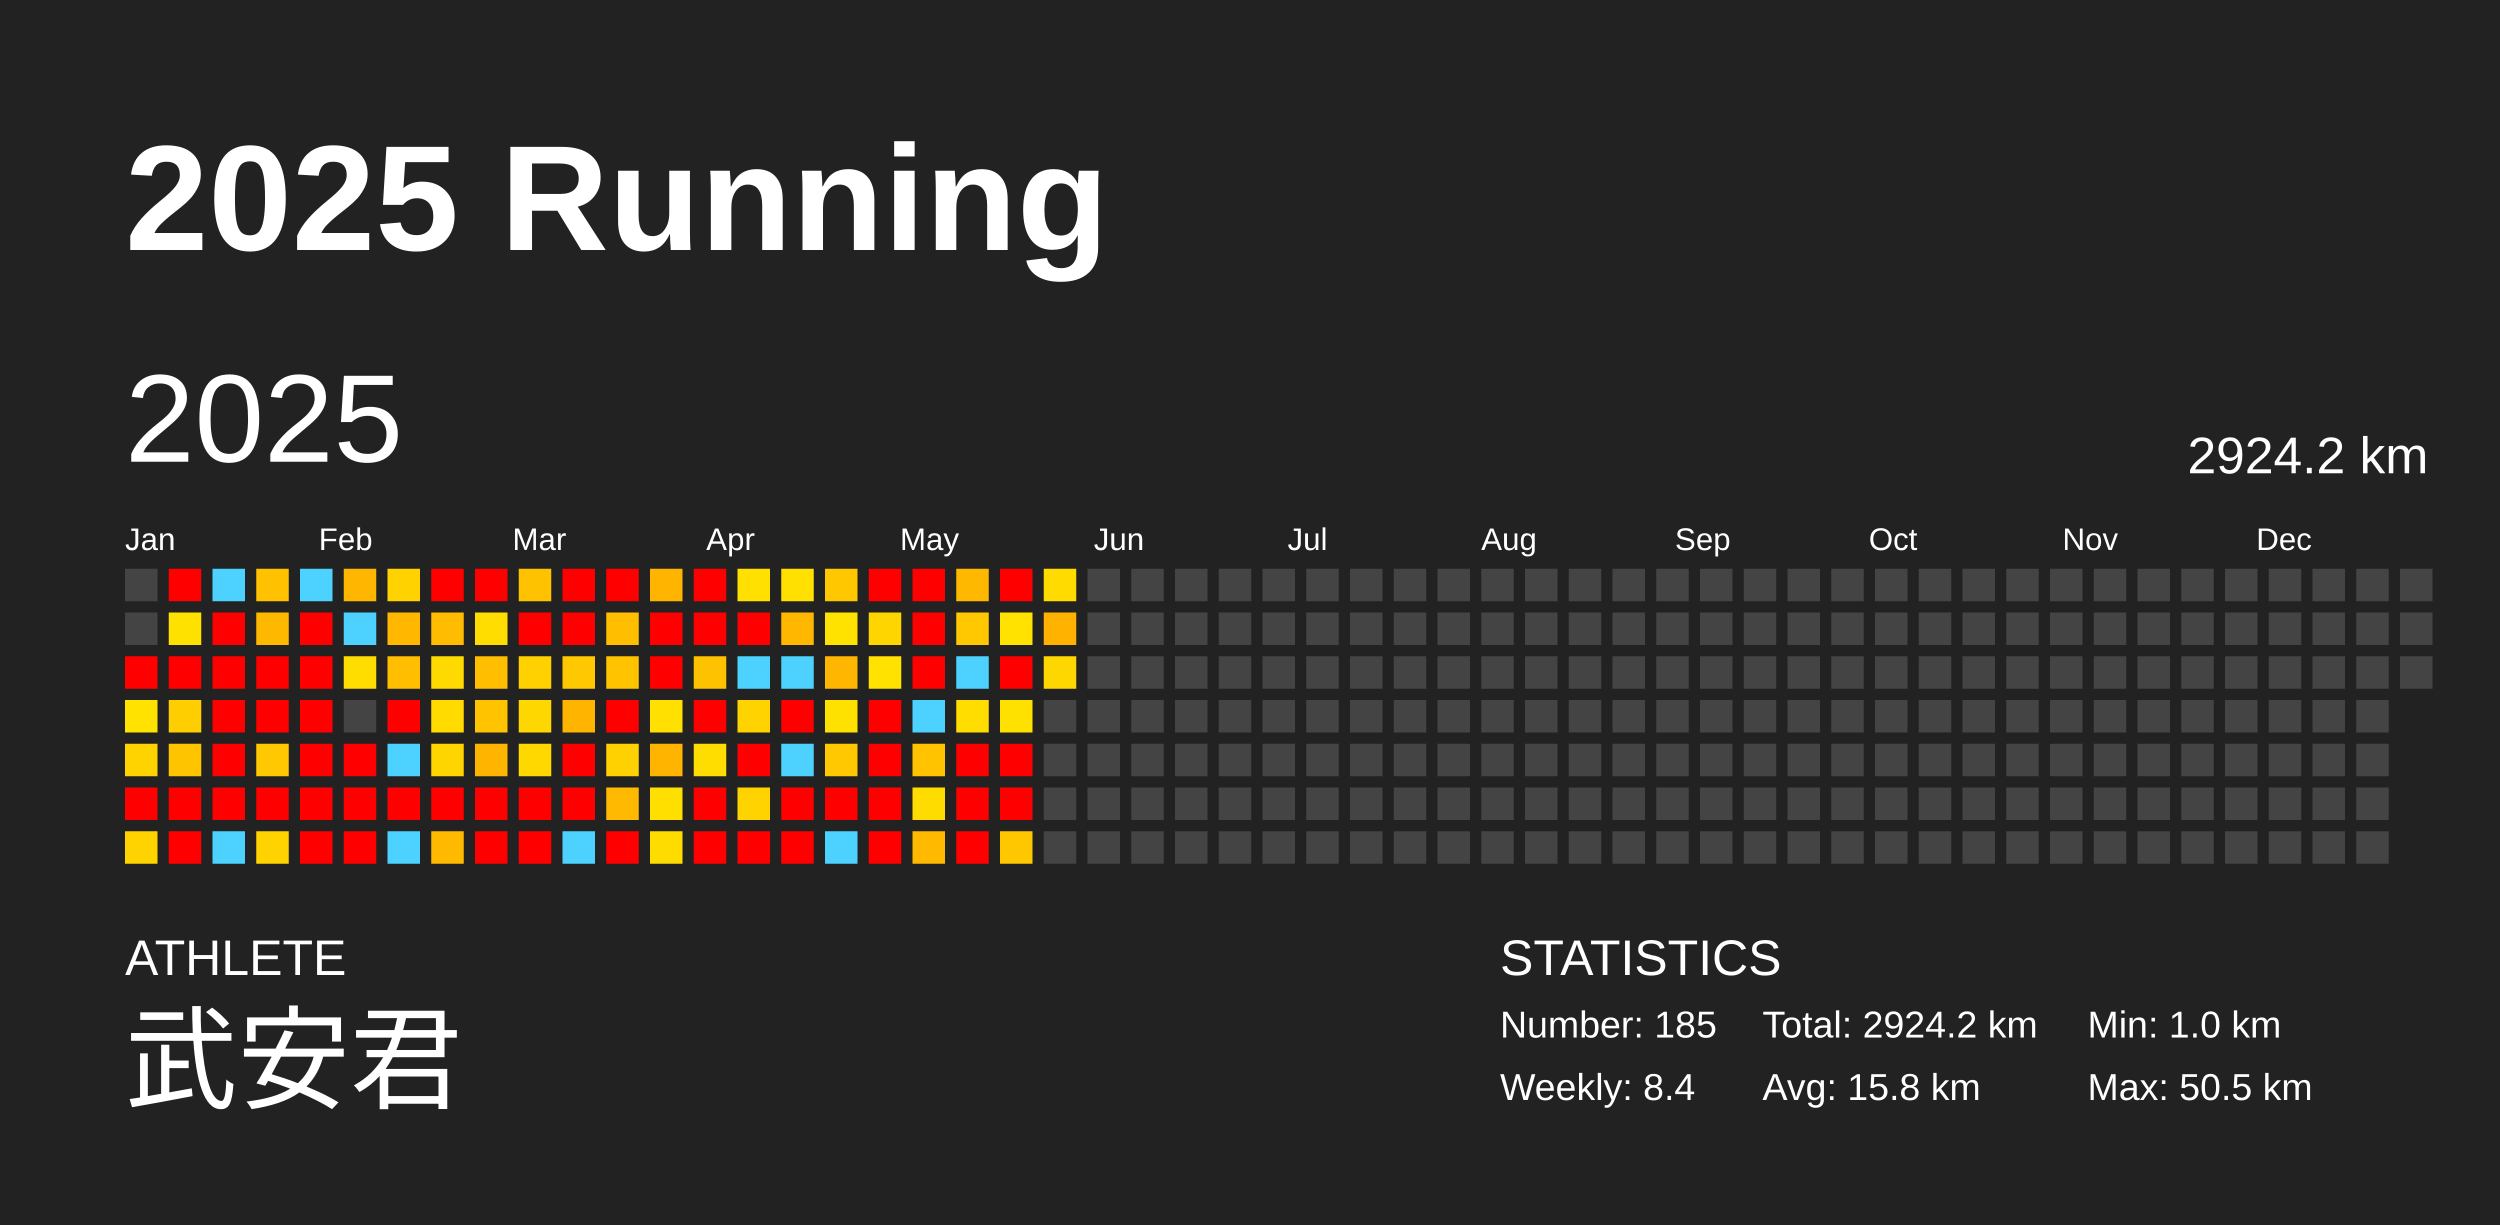
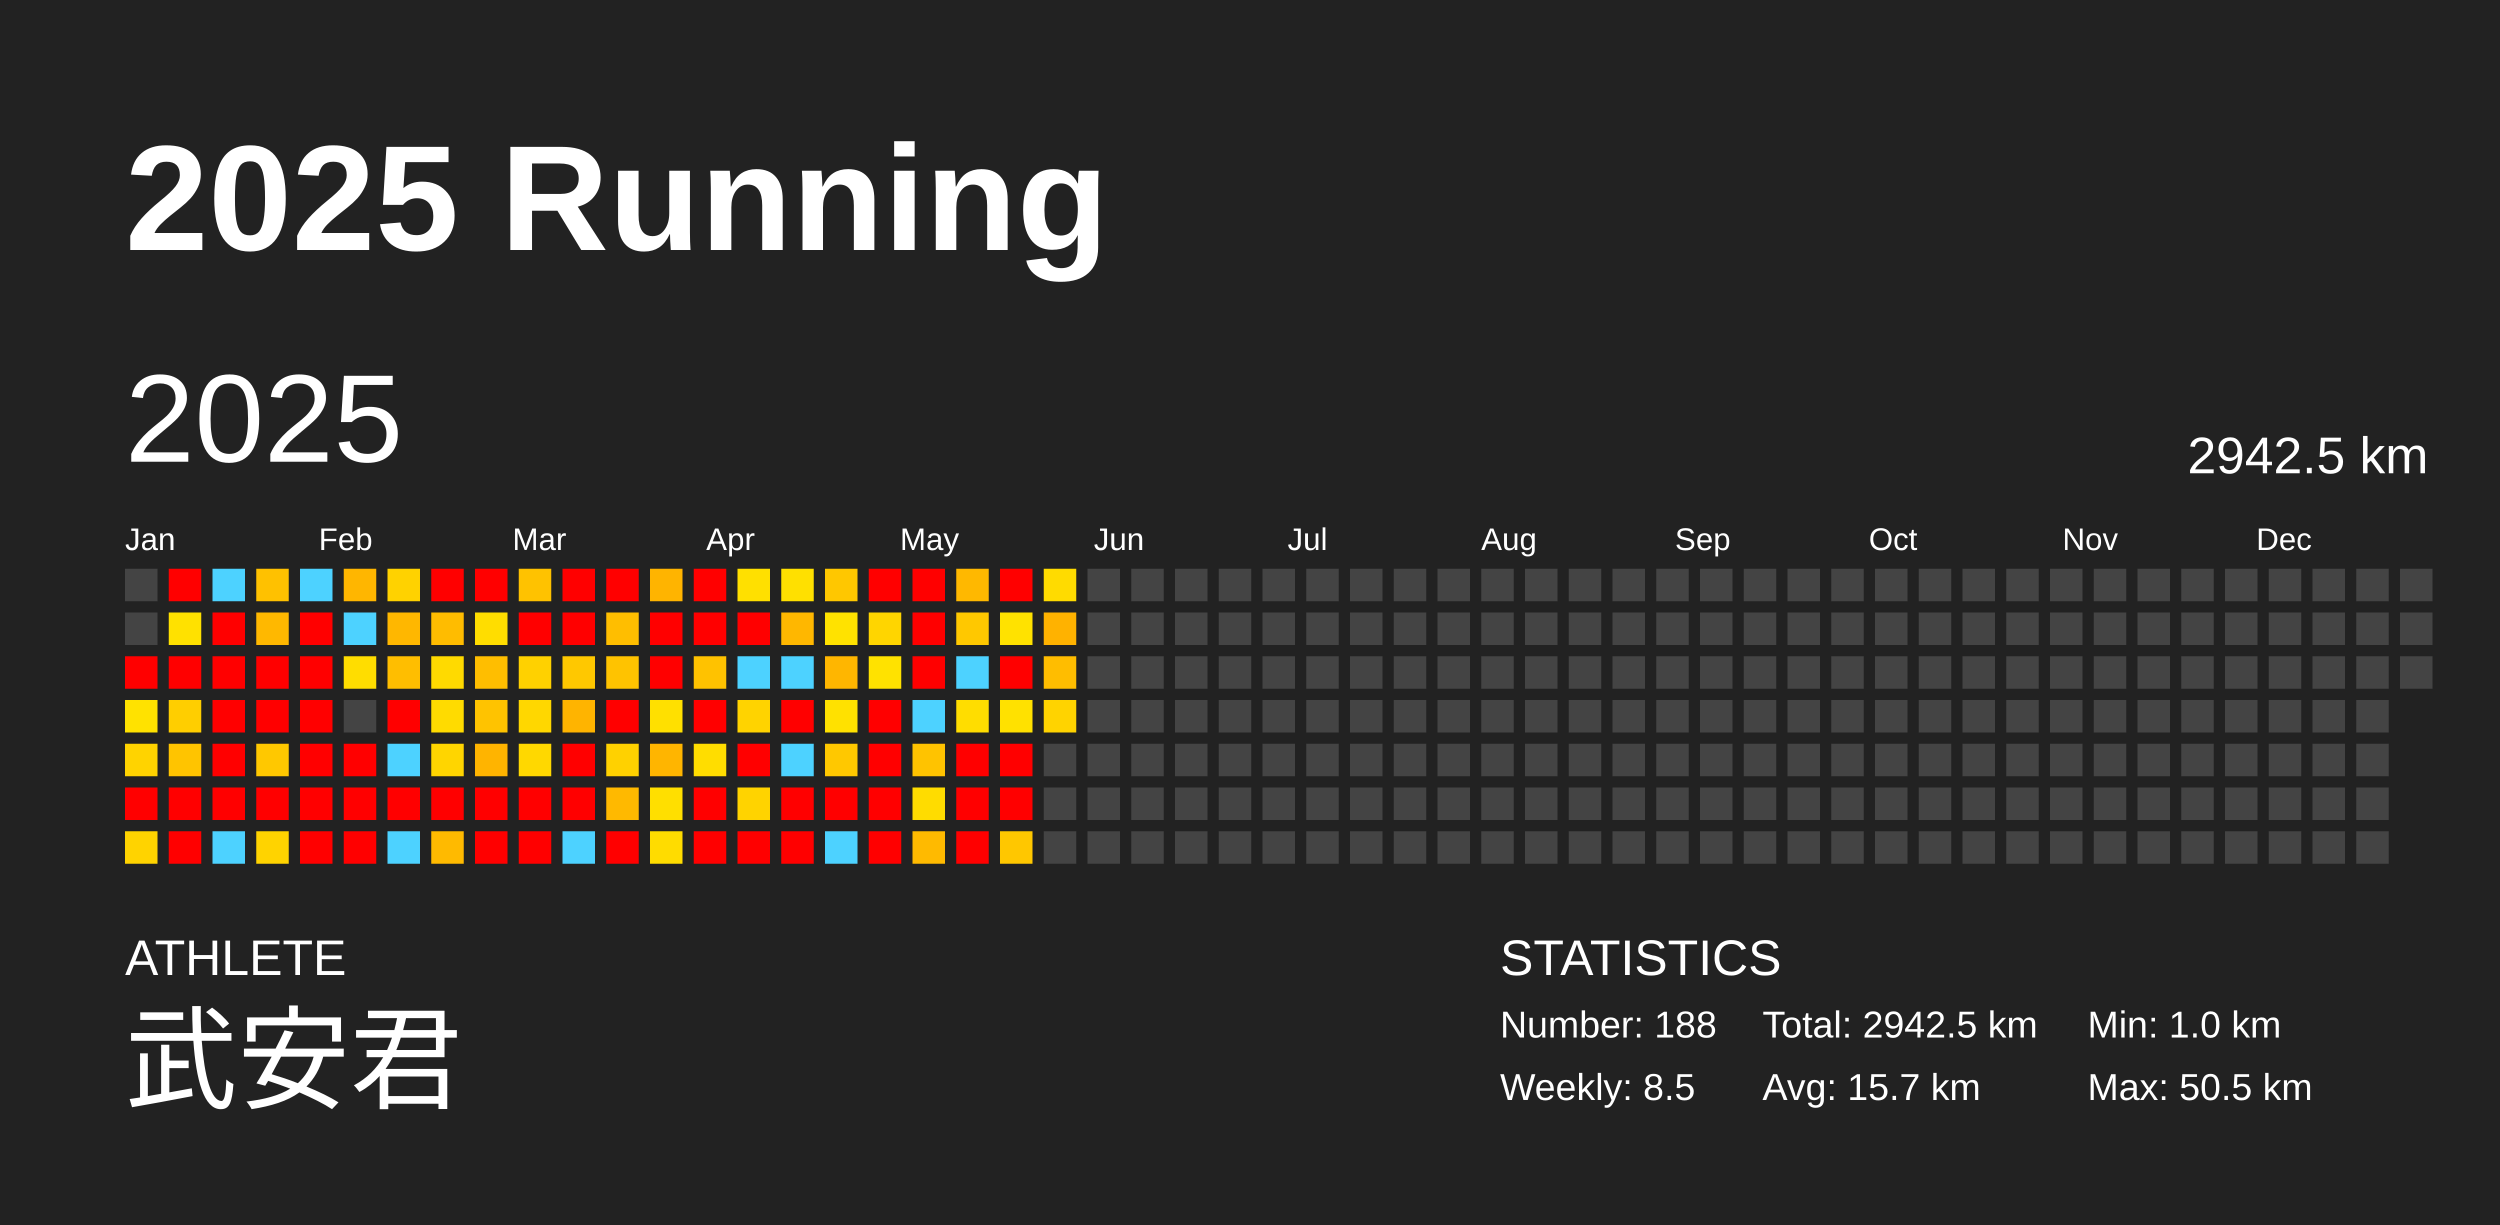
<svg xmlns="http://www.w3.org/2000/svg" baseProfile="full" height="98mm" version="1.1" viewBox="0,0,200,98" width="200mm">
  <defs />
  <rect fill="#222222" height="98" width="200" x="0" y="0" />
  <text fill="#FFFFFF" style="font-size:12px; font-family:Arial; font-weight:bold;" x="10" y="20">2025 Running</text>
  <text fill="#FFFFFF" style="font-size:4px; font-family:Arial" x="10" y="78">ATHLETE</text>
  <text fill="#FFFFFF" style="font-size:9px; font-family:Arial" x="10" y="88">武安君</text>
  <text fill="#FFFFFF" style="font-size:4px; font-family:Arial" x="120" y="78">STATISTICS</text>
-   <text fill="#FFFFFF" style="font-size:3px; font-family:Arial" x="120" y="83">Number: 185</text>
-   <text fill="#FFFFFF" style="font-size:3px; font-family:Arial" x="120" y="88">Weekly: 8.4</text>
-   <text fill="#FFFFFF" style="font-size:3px; font-family:Arial" x="141" y="83">Total: 2924.2 km</text>
-   <text fill="#FFFFFF" style="font-size:3px; font-family:Arial" x="141" y="88">Avg: 15.8 km</text>
+   <text fill="#FFFFFF" style="font-size:3px; font-family:Arial" x="120" y="83">Number: 188</text>
+   <text fill="#FFFFFF" style="font-size:3px; font-family:Arial" x="120" y="88">Weekly: 8.5</text>
+   <text fill="#FFFFFF" style="font-size:3px; font-family:Arial" x="141" y="83">Total: 2942.5 km</text>
+   <text fill="#FFFFFF" style="font-size:3px; font-family:Arial" x="141" y="88">Avg: 15.7 km</text>
  <text fill="#FFFFFF" style="font-size:3px; font-family:Arial" x="167" y="83">Min: 1.0 km</text>
  <text fill="#FFFFFF" style="font-size:3px; font-family:Arial" x="167" y="88">Max: 50.5 km</text>
  <text dominant-baseline="hanging" fill="#FFFFFF" style="font-size:10.0px; font-family:Arial;" x="10" y="30">2025</text>
-   <text dominant-baseline="hanging" fill="#FFFFFF" style="font-size:4.125px; font-family:Arial;" x="175" y="35">2924.2 km</text>
+   <text dominant-baseline="hanging" fill="#FFFFFF" style="font-size:4.125px; font-family:Arial;" x="175" y="35">2942.5 km</text>
  <text fill="#FFFFFF" style="font-size:2.5px; font-family:Arial" x="10.0" y="44">Jan</text>
  <text fill="#FFFFFF" style="font-size:2.5px; font-family:Arial" x="25.5" y="44">Feb</text>
  <text fill="#FFFFFF" style="font-size:2.5px; font-family:Arial" x="41.0" y="44">Mar</text>
  <text fill="#FFFFFF" style="font-size:2.5px; font-family:Arial" x="56.5" y="44">Apr</text>
  <text fill="#FFFFFF" style="font-size:2.5px; font-family:Arial" x="72.0" y="44">May</text>
  <text fill="#FFFFFF" style="font-size:2.5px; font-family:Arial" x="87.5" y="44">Jun</text>
  <text fill="#FFFFFF" style="font-size:2.5px; font-family:Arial" x="103.0" y="44">Jul</text>
  <text fill="#FFFFFF" style="font-size:2.5px; font-family:Arial" x="118.5" y="44">Aug</text>
  <text fill="#FFFFFF" style="font-size:2.5px; font-family:Arial" x="134.0" y="44">Sep</text>
  <text fill="#FFFFFF" style="font-size:2.5px; font-family:Arial" x="149.5" y="44">Oct</text>
  <text fill="#FFFFFF" style="font-size:2.5px; font-family:Arial" x="165.0" y="44">Nov</text>
  <text fill="#FFFFFF" style="font-size:2.5px; font-family:Arial" x="180.5" y="44">Dec</text>
  <rect fill="#444444" height="2.6" width="2.6" x="10.0" y="45.5" />
  <rect fill="#444444" height="2.6" width="2.6" x="10.0" y="49.0" />
  <rect fill="red" height="2.6" width="2.6" x="10.0" y="52.5" />
  <rect fill="#ffe200" height="2.6" width="2.6" x="10.0" y="56.0" />
  <rect fill="#ffd300" height="2.6" width="2.6" x="10.0" y="59.5" />
  <rect fill="red" height="2.6" width="2.6" x="10.0" y="63.0" />
  <rect fill="#ffd300" height="2.6" width="2.6" x="10.0" y="66.5" />
  <rect fill="red" height="2.6" width="2.6" x="13.5" y="45.5" />
  <rect fill="#ffe100" height="2.6" width="2.6" x="13.5" y="49.0" />
  <rect fill="red" height="2.6" width="2.6" x="13.5" y="52.5" />
  <rect fill="#ffce00" height="2.6" width="2.6" x="13.5" y="56.0" />
  <rect fill="#ffc400" height="2.6" width="2.6" x="13.5" y="59.5" />
  <rect fill="red" height="2.6" width="2.6" x="13.5" y="63.0" />
  <rect fill="red" height="2.6" width="2.6" x="13.5" y="66.5" />
  <rect fill="#4dd2ff" height="2.6" width="2.6" x="17.0" y="45.5" />
  <rect fill="red" height="2.6" width="2.6" x="17.0" y="49.0" />
  <rect fill="red" height="2.6" width="2.6" x="17.0" y="52.5" />
  <rect fill="red" height="2.6" width="2.6" x="17.0" y="56.0" />
  <rect fill="red" height="2.6" width="2.6" x="17.0" y="59.5" />
  <rect fill="red" height="2.6" width="2.6" x="17.0" y="63.0" />
  <rect fill="#4dd2ff" height="2.6" width="2.6" x="17.0" y="66.5" />
  <rect fill="#ffc100" height="2.6" width="2.6" x="20.5" y="45.5" />
  <rect fill="#ffb800" height="2.6" width="2.6" x="20.5" y="49.0" />
  <rect fill="red" height="2.6" width="2.6" x="20.5" y="52.5" />
  <rect fill="red" height="2.6" width="2.6" x="20.5" y="56.0" />
  <rect fill="#ffc800" height="2.6" width="2.6" x="20.5" y="59.5" />
  <rect fill="red" height="2.6" width="2.6" x="20.5" y="63.0" />
  <rect fill="#ffd300" height="2.6" width="2.6" x="20.5" y="66.5" />
  <rect fill="#4dd2ff" height="2.6" width="2.6" x="24.0" y="45.5" />
  <rect fill="red" height="2.6" width="2.6" x="24.0" y="49.0" />
  <rect fill="red" height="2.6" width="2.6" x="24.0" y="52.5" />
  <rect fill="red" height="2.6" width="2.6" x="24.0" y="56.0" />
  <rect fill="red" height="2.6" width="2.6" x="24.0" y="59.5" />
  <rect fill="red" height="2.6" width="2.6" x="24.0" y="63.0" />
  <rect fill="red" height="2.6" width="2.6" x="24.0" y="66.5" />
  <rect fill="#ffb600" height="2.6" width="2.6" x="27.5" y="45.5" />
  <rect fill="#4dd2ff" height="2.6" width="2.6" x="27.5" y="49.0" />
  <rect fill="#ffdd00" height="2.6" width="2.6" x="27.5" y="52.5" />
  <rect fill="#444444" height="2.6" width="2.6" x="27.5" y="56.0" />
  <rect fill="red" height="2.6" width="2.6" x="27.5" y="59.5" />
  <rect fill="red" height="2.6" width="2.6" x="27.5" y="63.0" />
  <rect fill="red" height="2.6" width="2.6" x="27.5" y="66.5" />
  <rect fill="#ffd200" height="2.6" width="2.6" x="31.0" y="45.5" />
  <rect fill="#ffb700" height="2.6" width="2.6" x="31.0" y="49.0" />
  <rect fill="#ffbe00" height="2.6" width="2.6" x="31.0" y="52.5" />
  <rect fill="red" height="2.6" width="2.6" x="31.0" y="56.0" />
  <rect fill="#4dd2ff" height="2.6" width="2.6" x="31.0" y="59.5" />
  <rect fill="red" height="2.6" width="2.6" x="31.0" y="63.0" />
  <rect fill="#4dd2ff" height="2.6" width="2.6" x="31.0" y="66.5" />
  <rect fill="red" height="2.6" width="2.6" x="34.5" y="45.5" />
  <rect fill="#ffbc00" height="2.6" width="2.6" x="34.5" y="49.0" />
  <rect fill="#ffda00" height="2.6" width="2.6" x="34.5" y="52.5" />
  <rect fill="#ffdb00" height="2.6" width="2.6" x="34.5" y="56.0" />
  <rect fill="#ffd500" height="2.6" width="2.6" x="34.5" y="59.5" />
  <rect fill="red" height="2.6" width="2.6" x="34.5" y="63.0" />
  <rect fill="#ffba00" height="2.6" width="2.6" x="34.5" y="66.5" />
  <rect fill="red" height="2.6" width="2.6" x="38.0" y="45.5" />
  <rect fill="#ffdd00" height="2.6" width="2.6" x="38.0" y="49.0" />
  <rect fill="#ffbe00" height="2.6" width="2.6" x="38.0" y="52.5" />
  <rect fill="#ffc300" height="2.6" width="2.6" x="38.0" y="56.0" />
  <rect fill="#ffb400" height="2.6" width="2.6" x="38.0" y="59.5" />
  <rect fill="red" height="2.6" width="2.6" x="38.0" y="63.0" />
  <rect fill="red" height="2.6" width="2.6" x="38.0" y="66.5" />
  <rect fill="#ffc200" height="2.6" width="2.6" x="41.5" y="45.5" />
  <rect fill="red" height="2.6" width="2.6" x="41.5" y="49.0" />
  <rect fill="#ffd100" height="2.6" width="2.6" x="41.5" y="52.5" />
  <rect fill="#ffd700" height="2.6" width="2.6" x="41.5" y="56.0" />
  <rect fill="#ffd800" height="2.6" width="2.6" x="41.5" y="59.5" />
  <rect fill="red" height="2.6" width="2.6" x="41.5" y="63.0" />
  <rect fill="red" height="2.6" width="2.6" x="41.5" y="66.5" />
  <rect fill="red" height="2.6" width="2.6" x="45.0" y="45.5" />
  <rect fill="red" height="2.6" width="2.6" x="45.0" y="49.0" />
  <rect fill="#ffc800" height="2.6" width="2.6" x="45.0" y="52.5" />
  <rect fill="#ffb400" height="2.6" width="2.6" x="45.0" y="56.0" />
  <rect fill="red" height="2.6" width="2.6" x="45.0" y="59.5" />
  <rect fill="red" height="2.6" width="2.6" x="45.0" y="63.0" />
  <rect fill="#4dd2ff" height="2.6" width="2.6" x="45.0" y="66.5" />
  <rect fill="red" height="2.6" width="2.6" x="48.5" y="45.5" />
  <rect fill="#ffbe00" height="2.6" width="2.6" x="48.5" y="49.0" />
  <rect fill="#ffc300" height="2.6" width="2.6" x="48.5" y="52.5" />
  <rect fill="red" height="2.6" width="2.6" x="48.5" y="56.0" />
  <rect fill="#ffd100" height="2.6" width="2.6" x="48.5" y="59.5" />
  <rect fill="#ffb900" height="2.6" width="2.6" x="48.5" y="63.0" />
  <rect fill="red" height="2.6" width="2.6" x="48.5" y="66.5" />
  <rect fill="#ffb400" height="2.6" width="2.6" x="52.0" y="45.5" />
  <rect fill="red" height="2.6" width="2.6" x="52.0" y="49.0" />
  <rect fill="red" height="2.6" width="2.6" x="52.0" y="52.5" />
  <rect fill="#ffe000" height="2.6" width="2.6" x="52.0" y="56.0" />
  <rect fill="#ffb500" height="2.6" width="2.6" x="52.0" y="59.5" />
  <rect fill="#ffdf00" height="2.6" width="2.6" x="52.0" y="63.0" />
  <rect fill="#ffdc00" height="2.6" width="2.6" x="52.0" y="66.5" />
  <rect fill="red" height="2.6" width="2.6" x="55.5" y="45.5" />
  <rect fill="red" height="2.6" width="2.6" x="55.5" y="49.0" />
  <rect fill="#ffc200" height="2.6" width="2.6" x="55.5" y="52.5" />
  <rect fill="red" height="2.6" width="2.6" x="55.5" y="56.0" />
  <rect fill="#ffdd00" height="2.6" width="2.6" x="55.5" y="59.5" />
  <rect fill="red" height="2.6" width="2.6" x="55.5" y="63.0" />
  <rect fill="red" height="2.6" width="2.6" x="55.5" y="66.5" />
  <rect fill="#ffe000" height="2.6" width="2.6" x="59.0" y="45.5" />
  <rect fill="red" height="2.6" width="2.6" x="59.0" y="49.0" />
  <rect fill="#4dd2ff" height="2.6" width="2.6" x="59.0" y="52.5" />
  <rect fill="#ffd300" height="2.6" width="2.6" x="59.0" y="56.0" />
  <rect fill="red" height="2.6" width="2.6" x="59.0" y="59.5" />
  <rect fill="#ffd300" height="2.6" width="2.6" x="59.0" y="63.0" />
  <rect fill="red" height="2.6" width="2.6" x="59.0" y="66.5" />
  <rect fill="#ffe000" height="2.6" width="2.6" x="62.5" y="45.5" />
  <rect fill="#ffb700" height="2.6" width="2.6" x="62.5" y="49.0" />
  <rect fill="#4dd2ff" height="2.6" width="2.6" x="62.5" y="52.5" />
  <rect fill="red" height="2.6" width="2.6" x="62.5" y="56.0" />
  <rect fill="#4dd2ff" height="2.6" width="2.6" x="62.5" y="59.5" />
  <rect fill="red" height="2.6" width="2.6" x="62.5" y="63.0" />
  <rect fill="red" height="2.6" width="2.6" x="62.5" y="66.5" />
  <rect fill="#ffc700" height="2.6" width="2.6" x="66.0" y="45.5" />
  <rect fill="#ffe200" height="2.6" width="2.6" x="66.0" y="49.0" />
  <rect fill="#ffb600" height="2.6" width="2.6" x="66.0" y="52.5" />
  <rect fill="#ffe100" height="2.6" width="2.6" x="66.0" y="56.0" />
  <rect fill="#ffc800" height="2.6" width="2.6" x="66.0" y="59.5" />
  <rect fill="red" height="2.6" width="2.6" x="66.0" y="63.0" />
  <rect fill="#4dd2ff" height="2.6" width="2.6" x="66.0" y="66.5" />
  <rect fill="red" height="2.6" width="2.6" x="69.5" y="45.5" />
  <rect fill="#ffd500" height="2.6" width="2.6" x="69.5" y="49.0" />
  <rect fill="#ffe200" height="2.6" width="2.6" x="69.5" y="52.5" />
  <rect fill="red" height="2.6" width="2.6" x="69.5" y="56.0" />
  <rect fill="red" height="2.6" width="2.6" x="69.5" y="59.5" />
  <rect fill="red" height="2.6" width="2.6" x="69.5" y="63.0" />
  <rect fill="red" height="2.6" width="2.6" x="69.5" y="66.5" />
  <rect fill="red" height="2.6" width="2.6" x="73.0" y="45.5" />
  <rect fill="red" height="2.6" width="2.6" x="73.0" y="49.0" />
  <rect fill="red" height="2.6" width="2.6" x="73.0" y="52.5" />
  <rect fill="#4dd2ff" height="2.6" width="2.6" x="73.0" y="56.0" />
  <rect fill="#ffc300" height="2.6" width="2.6" x="73.0" y="59.5" />
  <rect fill="#ffdc00" height="2.6" width="2.6" x="73.0" y="63.0" />
  <rect fill="#ffba00" height="2.6" width="2.6" x="73.0" y="66.5" />
  <rect fill="#ffb800" height="2.6" width="2.6" x="76.5" y="45.5" />
  <rect fill="#ffc800" height="2.6" width="2.6" x="76.5" y="49.0" />
  <rect fill="#4dd2ff" height="2.6" width="2.6" x="76.5" y="52.5" />
  <rect fill="#ffdd00" height="2.6" width="2.6" x="76.5" y="56.0" />
  <rect fill="red" height="2.6" width="2.6" x="76.5" y="59.5" />
  <rect fill="red" height="2.6" width="2.6" x="76.5" y="63.0" />
  <rect fill="red" height="2.6" width="2.6" x="76.5" y="66.5" />
  <rect fill="red" height="2.6" width="2.6" x="80.0" y="45.5" />
  <rect fill="#ffe200" height="2.6" width="2.6" x="80.0" y="49.0" />
  <rect fill="red" height="2.6" width="2.6" x="80.0" y="52.5" />
  <rect fill="#ffe100" height="2.6" width="2.6" x="80.0" y="56.0" />
  <rect fill="red" height="2.6" width="2.6" x="80.0" y="59.5" />
  <rect fill="red" height="2.6" width="2.6" x="80.0" y="63.0" />
  <rect fill="#ffc700" height="2.6" width="2.6" x="80.0" y="66.5" />
  <rect fill="#ffdb00" height="2.6" width="2.6" x="83.5" y="45.5" />
  <rect fill="#ffb200" height="2.6" width="2.6" x="83.5" y="49.0" />
-   <rect fill="#ffd700" height="2.6" width="2.6" x="83.5" y="52.5" />
-   <rect fill="#444444" height="2.6" width="2.6" x="83.5" y="56.0" />
+   <rect fill="#ffbd00" height="2.6" width="2.6" x="83.5" y="52.5" />
+   <rect fill="#ffd300" height="2.6" width="2.6" x="83.5" y="56.0" />
  <rect fill="#444444" height="2.6" width="2.6" x="83.5" y="59.5" />
  <rect fill="#444444" height="2.6" width="2.6" x="83.5" y="63.0" />
  <rect fill="#444444" height="2.6" width="2.6" x="83.5" y="66.5" />
  <rect fill="#444444" height="2.6" width="2.6" x="87.0" y="45.5" />
  <rect fill="#444444" height="2.6" width="2.6" x="87.0" y="49.0" />
  <rect fill="#444444" height="2.6" width="2.6" x="87.0" y="52.5" />
  <rect fill="#444444" height="2.6" width="2.6" x="87.0" y="56.0" />
  <rect fill="#444444" height="2.6" width="2.6" x="87.0" y="59.5" />
  <rect fill="#444444" height="2.6" width="2.6" x="87.0" y="63.0" />
  <rect fill="#444444" height="2.6" width="2.6" x="87.0" y="66.5" />
  <rect fill="#444444" height="2.6" width="2.6" x="90.5" y="45.5" />
  <rect fill="#444444" height="2.6" width="2.6" x="90.5" y="49.0" />
  <rect fill="#444444" height="2.6" width="2.6" x="90.5" y="52.5" />
  <rect fill="#444444" height="2.6" width="2.6" x="90.5" y="56.0" />
  <rect fill="#444444" height="2.6" width="2.6" x="90.5" y="59.5" />
  <rect fill="#444444" height="2.6" width="2.6" x="90.5" y="63.0" />
  <rect fill="#444444" height="2.6" width="2.6" x="90.5" y="66.5" />
  <rect fill="#444444" height="2.6" width="2.6" x="94.0" y="45.5" />
  <rect fill="#444444" height="2.6" width="2.6" x="94.0" y="49.0" />
  <rect fill="#444444" height="2.6" width="2.6" x="94.0" y="52.5" />
  <rect fill="#444444" height="2.6" width="2.6" x="94.0" y="56.0" />
  <rect fill="#444444" height="2.6" width="2.6" x="94.0" y="59.5" />
  <rect fill="#444444" height="2.6" width="2.6" x="94.0" y="63.0" />
  <rect fill="#444444" height="2.6" width="2.6" x="94.0" y="66.5" />
  <rect fill="#444444" height="2.6" width="2.6" x="97.5" y="45.5" />
  <rect fill="#444444" height="2.6" width="2.6" x="97.5" y="49.0" />
  <rect fill="#444444" height="2.6" width="2.6" x="97.5" y="52.5" />
  <rect fill="#444444" height="2.6" width="2.6" x="97.5" y="56.0" />
  <rect fill="#444444" height="2.6" width="2.6" x="97.5" y="59.5" />
  <rect fill="#444444" height="2.6" width="2.6" x="97.5" y="63.0" />
  <rect fill="#444444" height="2.6" width="2.6" x="97.5" y="66.5" />
  <rect fill="#444444" height="2.6" width="2.6" x="101.0" y="45.5" />
  <rect fill="#444444" height="2.6" width="2.6" x="101.0" y="49.0" />
  <rect fill="#444444" height="2.6" width="2.6" x="101.0" y="52.5" />
  <rect fill="#444444" height="2.6" width="2.6" x="101.0" y="56.0" />
  <rect fill="#444444" height="2.6" width="2.6" x="101.0" y="59.5" />
  <rect fill="#444444" height="2.6" width="2.6" x="101.0" y="63.0" />
  <rect fill="#444444" height="2.6" width="2.6" x="101.0" y="66.5" />
  <rect fill="#444444" height="2.6" width="2.6" x="104.5" y="45.5" />
  <rect fill="#444444" height="2.6" width="2.6" x="104.5" y="49.0" />
  <rect fill="#444444" height="2.6" width="2.6" x="104.5" y="52.5" />
  <rect fill="#444444" height="2.6" width="2.6" x="104.5" y="56.0" />
  <rect fill="#444444" height="2.6" width="2.6" x="104.5" y="59.5" />
  <rect fill="#444444" height="2.6" width="2.6" x="104.5" y="63.0" />
  <rect fill="#444444" height="2.6" width="2.6" x="104.5" y="66.5" />
  <rect fill="#444444" height="2.6" width="2.6" x="108.0" y="45.5" />
  <rect fill="#444444" height="2.6" width="2.6" x="108.0" y="49.0" />
  <rect fill="#444444" height="2.6" width="2.6" x="108.0" y="52.5" />
  <rect fill="#444444" height="2.6" width="2.6" x="108.0" y="56.0" />
  <rect fill="#444444" height="2.6" width="2.6" x="108.0" y="59.5" />
  <rect fill="#444444" height="2.6" width="2.6" x="108.0" y="63.0" />
  <rect fill="#444444" height="2.6" width="2.6" x="108.0" y="66.5" />
  <rect fill="#444444" height="2.6" width="2.6" x="111.5" y="45.5" />
  <rect fill="#444444" height="2.6" width="2.6" x="111.5" y="49.0" />
  <rect fill="#444444" height="2.6" width="2.6" x="111.5" y="52.5" />
  <rect fill="#444444" height="2.6" width="2.6" x="111.5" y="56.0" />
  <rect fill="#444444" height="2.6" width="2.6" x="111.5" y="59.5" />
  <rect fill="#444444" height="2.6" width="2.6" x="111.5" y="63.0" />
  <rect fill="#444444" height="2.6" width="2.6" x="111.5" y="66.5" />
  <rect fill="#444444" height="2.6" width="2.6" x="115.0" y="45.5" />
  <rect fill="#444444" height="2.6" width="2.6" x="115.0" y="49.0" />
  <rect fill="#444444" height="2.6" width="2.6" x="115.0" y="52.5" />
  <rect fill="#444444" height="2.6" width="2.6" x="115.0" y="56.0" />
  <rect fill="#444444" height="2.6" width="2.6" x="115.0" y="59.5" />
  <rect fill="#444444" height="2.6" width="2.6" x="115.0" y="63.0" />
  <rect fill="#444444" height="2.6" width="2.6" x="115.0" y="66.5" />
  <rect fill="#444444" height="2.6" width="2.6" x="118.5" y="45.5" />
  <rect fill="#444444" height="2.6" width="2.6" x="118.5" y="49.0" />
  <rect fill="#444444" height="2.6" width="2.6" x="118.5" y="52.5" />
  <rect fill="#444444" height="2.6" width="2.6" x="118.5" y="56.0" />
  <rect fill="#444444" height="2.6" width="2.6" x="118.5" y="59.5" />
  <rect fill="#444444" height="2.6" width="2.6" x="118.5" y="63.0" />
  <rect fill="#444444" height="2.6" width="2.6" x="118.5" y="66.5" />
  <rect fill="#444444" height="2.6" width="2.6" x="122.0" y="45.5" />
  <rect fill="#444444" height="2.6" width="2.6" x="122.0" y="49.0" />
  <rect fill="#444444" height="2.6" width="2.6" x="122.0" y="52.5" />
  <rect fill="#444444" height="2.6" width="2.6" x="122.0" y="56.0" />
  <rect fill="#444444" height="2.6" width="2.6" x="122.0" y="59.5" />
  <rect fill="#444444" height="2.6" width="2.6" x="122.0" y="63.0" />
  <rect fill="#444444" height="2.6" width="2.6" x="122.0" y="66.5" />
  <rect fill="#444444" height="2.6" width="2.6" x="125.5" y="45.5" />
  <rect fill="#444444" height="2.6" width="2.6" x="125.5" y="49.0" />
  <rect fill="#444444" height="2.6" width="2.6" x="125.5" y="52.5" />
  <rect fill="#444444" height="2.6" width="2.6" x="125.5" y="56.0" />
  <rect fill="#444444" height="2.6" width="2.6" x="125.5" y="59.5" />
  <rect fill="#444444" height="2.6" width="2.6" x="125.5" y="63.0" />
  <rect fill="#444444" height="2.6" width="2.6" x="125.5" y="66.5" />
  <rect fill="#444444" height="2.6" width="2.6" x="129.0" y="45.5" />
  <rect fill="#444444" height="2.6" width="2.6" x="129.0" y="49.0" />
  <rect fill="#444444" height="2.6" width="2.6" x="129.0" y="52.5" />
  <rect fill="#444444" height="2.6" width="2.6" x="129.0" y="56.0" />
  <rect fill="#444444" height="2.6" width="2.6" x="129.0" y="59.5" />
  <rect fill="#444444" height="2.6" width="2.6" x="129.0" y="63.0" />
  <rect fill="#444444" height="2.6" width="2.6" x="129.0" y="66.5" />
  <rect fill="#444444" height="2.6" width="2.6" x="132.5" y="45.5" />
  <rect fill="#444444" height="2.6" width="2.6" x="132.5" y="49.0" />
  <rect fill="#444444" height="2.6" width="2.6" x="132.5" y="52.5" />
  <rect fill="#444444" height="2.6" width="2.6" x="132.5" y="56.0" />
  <rect fill="#444444" height="2.6" width="2.6" x="132.5" y="59.5" />
  <rect fill="#444444" height="2.6" width="2.6" x="132.5" y="63.0" />
  <rect fill="#444444" height="2.6" width="2.6" x="132.5" y="66.5" />
  <rect fill="#444444" height="2.6" width="2.6" x="136.0" y="45.5" />
  <rect fill="#444444" height="2.6" width="2.6" x="136.0" y="49.0" />
  <rect fill="#444444" height="2.6" width="2.6" x="136.0" y="52.5" />
  <rect fill="#444444" height="2.6" width="2.6" x="136.0" y="56.0" />
  <rect fill="#444444" height="2.6" width="2.6" x="136.0" y="59.5" />
  <rect fill="#444444" height="2.6" width="2.6" x="136.0" y="63.0" />
  <rect fill="#444444" height="2.6" width="2.6" x="136.0" y="66.5" />
  <rect fill="#444444" height="2.6" width="2.6" x="139.5" y="45.5" />
  <rect fill="#444444" height="2.6" width="2.6" x="139.5" y="49.0" />
  <rect fill="#444444" height="2.6" width="2.6" x="139.5" y="52.5" />
  <rect fill="#444444" height="2.6" width="2.6" x="139.5" y="56.0" />
  <rect fill="#444444" height="2.6" width="2.6" x="139.5" y="59.5" />
  <rect fill="#444444" height="2.6" width="2.6" x="139.5" y="63.0" />
  <rect fill="#444444" height="2.6" width="2.6" x="139.5" y="66.5" />
  <rect fill="#444444" height="2.6" width="2.6" x="143.0" y="45.5" />
  <rect fill="#444444" height="2.6" width="2.6" x="143.0" y="49.0" />
  <rect fill="#444444" height="2.6" width="2.6" x="143.0" y="52.5" />
  <rect fill="#444444" height="2.6" width="2.6" x="143.0" y="56.0" />
  <rect fill="#444444" height="2.6" width="2.6" x="143.0" y="59.5" />
  <rect fill="#444444" height="2.6" width="2.6" x="143.0" y="63.0" />
  <rect fill="#444444" height="2.6" width="2.6" x="143.0" y="66.5" />
  <rect fill="#444444" height="2.6" width="2.6" x="146.5" y="45.5" />
  <rect fill="#444444" height="2.6" width="2.6" x="146.5" y="49.0" />
  <rect fill="#444444" height="2.6" width="2.6" x="146.5" y="52.5" />
  <rect fill="#444444" height="2.6" width="2.6" x="146.5" y="56.0" />
  <rect fill="#444444" height="2.6" width="2.6" x="146.5" y="59.5" />
  <rect fill="#444444" height="2.6" width="2.6" x="146.5" y="63.0" />
  <rect fill="#444444" height="2.6" width="2.6" x="146.5" y="66.5" />
  <rect fill="#444444" height="2.6" width="2.6" x="150.0" y="45.5" />
  <rect fill="#444444" height="2.6" width="2.6" x="150.0" y="49.0" />
  <rect fill="#444444" height="2.6" width="2.6" x="150.0" y="52.5" />
  <rect fill="#444444" height="2.6" width="2.6" x="150.0" y="56.0" />
  <rect fill="#444444" height="2.6" width="2.6" x="150.0" y="59.5" />
  <rect fill="#444444" height="2.6" width="2.6" x="150.0" y="63.0" />
  <rect fill="#444444" height="2.6" width="2.6" x="150.0" y="66.5" />
  <rect fill="#444444" height="2.6" width="2.6" x="153.5" y="45.5" />
  <rect fill="#444444" height="2.6" width="2.6" x="153.5" y="49.0" />
  <rect fill="#444444" height="2.6" width="2.6" x="153.5" y="52.5" />
  <rect fill="#444444" height="2.6" width="2.6" x="153.5" y="56.0" />
  <rect fill="#444444" height="2.6" width="2.6" x="153.5" y="59.5" />
  <rect fill="#444444" height="2.6" width="2.6" x="153.5" y="63.0" />
  <rect fill="#444444" height="2.6" width="2.6" x="153.5" y="66.5" />
  <rect fill="#444444" height="2.6" width="2.6" x="157.0" y="45.5" />
  <rect fill="#444444" height="2.6" width="2.6" x="157.0" y="49.0" />
  <rect fill="#444444" height="2.6" width="2.6" x="157.0" y="52.5" />
  <rect fill="#444444" height="2.6" width="2.6" x="157.0" y="56.0" />
  <rect fill="#444444" height="2.6" width="2.6" x="157.0" y="59.5" />
  <rect fill="#444444" height="2.6" width="2.6" x="157.0" y="63.0" />
  <rect fill="#444444" height="2.6" width="2.6" x="157.0" y="66.5" />
  <rect fill="#444444" height="2.6" width="2.6" x="160.5" y="45.5" />
  <rect fill="#444444" height="2.6" width="2.6" x="160.5" y="49.0" />
  <rect fill="#444444" height="2.6" width="2.6" x="160.5" y="52.5" />
  <rect fill="#444444" height="2.6" width="2.6" x="160.5" y="56.0" />
  <rect fill="#444444" height="2.6" width="2.6" x="160.5" y="59.5" />
  <rect fill="#444444" height="2.6" width="2.6" x="160.5" y="63.0" />
  <rect fill="#444444" height="2.6" width="2.6" x="160.5" y="66.5" />
  <rect fill="#444444" height="2.6" width="2.6" x="164.0" y="45.5" />
  <rect fill="#444444" height="2.6" width="2.6" x="164.0" y="49.0" />
  <rect fill="#444444" height="2.6" width="2.6" x="164.0" y="52.5" />
  <rect fill="#444444" height="2.6" width="2.6" x="164.0" y="56.0" />
  <rect fill="#444444" height="2.6" width="2.6" x="164.0" y="59.5" />
  <rect fill="#444444" height="2.6" width="2.6" x="164.0" y="63.0" />
  <rect fill="#444444" height="2.6" width="2.6" x="164.0" y="66.5" />
  <rect fill="#444444" height="2.6" width="2.6" x="167.5" y="45.5" />
  <rect fill="#444444" height="2.6" width="2.6" x="167.5" y="49.0" />
  <rect fill="#444444" height="2.6" width="2.6" x="167.5" y="52.5" />
  <rect fill="#444444" height="2.6" width="2.6" x="167.5" y="56.0" />
  <rect fill="#444444" height="2.6" width="2.6" x="167.5" y="59.5" />
  <rect fill="#444444" height="2.6" width="2.6" x="167.5" y="63.0" />
  <rect fill="#444444" height="2.6" width="2.6" x="167.5" y="66.5" />
  <rect fill="#444444" height="2.6" width="2.6" x="171.0" y="45.5" />
  <rect fill="#444444" height="2.6" width="2.6" x="171.0" y="49.0" />
  <rect fill="#444444" height="2.6" width="2.6" x="171.0" y="52.5" />
  <rect fill="#444444" height="2.6" width="2.6" x="171.0" y="56.0" />
  <rect fill="#444444" height="2.6" width="2.6" x="171.0" y="59.5" />
  <rect fill="#444444" height="2.6" width="2.6" x="171.0" y="63.0" />
  <rect fill="#444444" height="2.6" width="2.6" x="171.0" y="66.5" />
  <rect fill="#444444" height="2.6" width="2.6" x="174.5" y="45.5" />
  <rect fill="#444444" height="2.6" width="2.6" x="174.5" y="49.0" />
  <rect fill="#444444" height="2.6" width="2.6" x="174.5" y="52.5" />
  <rect fill="#444444" height="2.6" width="2.6" x="174.5" y="56.0" />
  <rect fill="#444444" height="2.6" width="2.6" x="174.5" y="59.5" />
  <rect fill="#444444" height="2.6" width="2.6" x="174.5" y="63.0" />
  <rect fill="#444444" height="2.6" width="2.6" x="174.5" y="66.5" />
  <rect fill="#444444" height="2.6" width="2.6" x="178.0" y="45.5" />
  <rect fill="#444444" height="2.6" width="2.6" x="178.0" y="49.0" />
  <rect fill="#444444" height="2.6" width="2.6" x="178.0" y="52.5" />
  <rect fill="#444444" height="2.6" width="2.6" x="178.0" y="56.0" />
  <rect fill="#444444" height="2.6" width="2.6" x="178.0" y="59.5" />
  <rect fill="#444444" height="2.6" width="2.6" x="178.0" y="63.0" />
  <rect fill="#444444" height="2.6" width="2.6" x="178.0" y="66.5" />
  <rect fill="#444444" height="2.6" width="2.6" x="181.5" y="45.5" />
  <rect fill="#444444" height="2.6" width="2.6" x="181.5" y="49.0" />
  <rect fill="#444444" height="2.6" width="2.6" x="181.5" y="52.5" />
  <rect fill="#444444" height="2.6" width="2.6" x="181.5" y="56.0" />
  <rect fill="#444444" height="2.6" width="2.6" x="181.5" y="59.5" />
  <rect fill="#444444" height="2.6" width="2.6" x="181.5" y="63.0" />
  <rect fill="#444444" height="2.6" width="2.6" x="181.5" y="66.5" />
  <rect fill="#444444" height="2.6" width="2.6" x="185.0" y="45.5" />
  <rect fill="#444444" height="2.6" width="2.6" x="185.0" y="49.0" />
  <rect fill="#444444" height="2.6" width="2.6" x="185.0" y="52.5" />
  <rect fill="#444444" height="2.6" width="2.6" x="185.0" y="56.0" />
  <rect fill="#444444" height="2.6" width="2.6" x="185.0" y="59.5" />
  <rect fill="#444444" height="2.6" width="2.6" x="185.0" y="63.0" />
  <rect fill="#444444" height="2.6" width="2.6" x="185.0" y="66.5" />
  <rect fill="#444444" height="2.6" width="2.6" x="188.5" y="45.5" />
  <rect fill="#444444" height="2.6" width="2.6" x="188.5" y="49.0" />
  <rect fill="#444444" height="2.6" width="2.6" x="188.5" y="52.5" />
  <rect fill="#444444" height="2.6" width="2.6" x="188.5" y="56.0" />
  <rect fill="#444444" height="2.6" width="2.6" x="188.5" y="59.5" />
  <rect fill="#444444" height="2.6" width="2.6" x="188.5" y="63.0" />
  <rect fill="#444444" height="2.6" width="2.6" x="188.5" y="66.5" />
  <rect fill="#444444" height="2.6" width="2.6" x="192.0" y="45.5" />
  <rect fill="#444444" height="2.6" width="2.6" x="192.0" y="49.0" />
  <rect fill="#444444" height="2.6" width="2.6" x="192.0" y="52.5" />
</svg>
